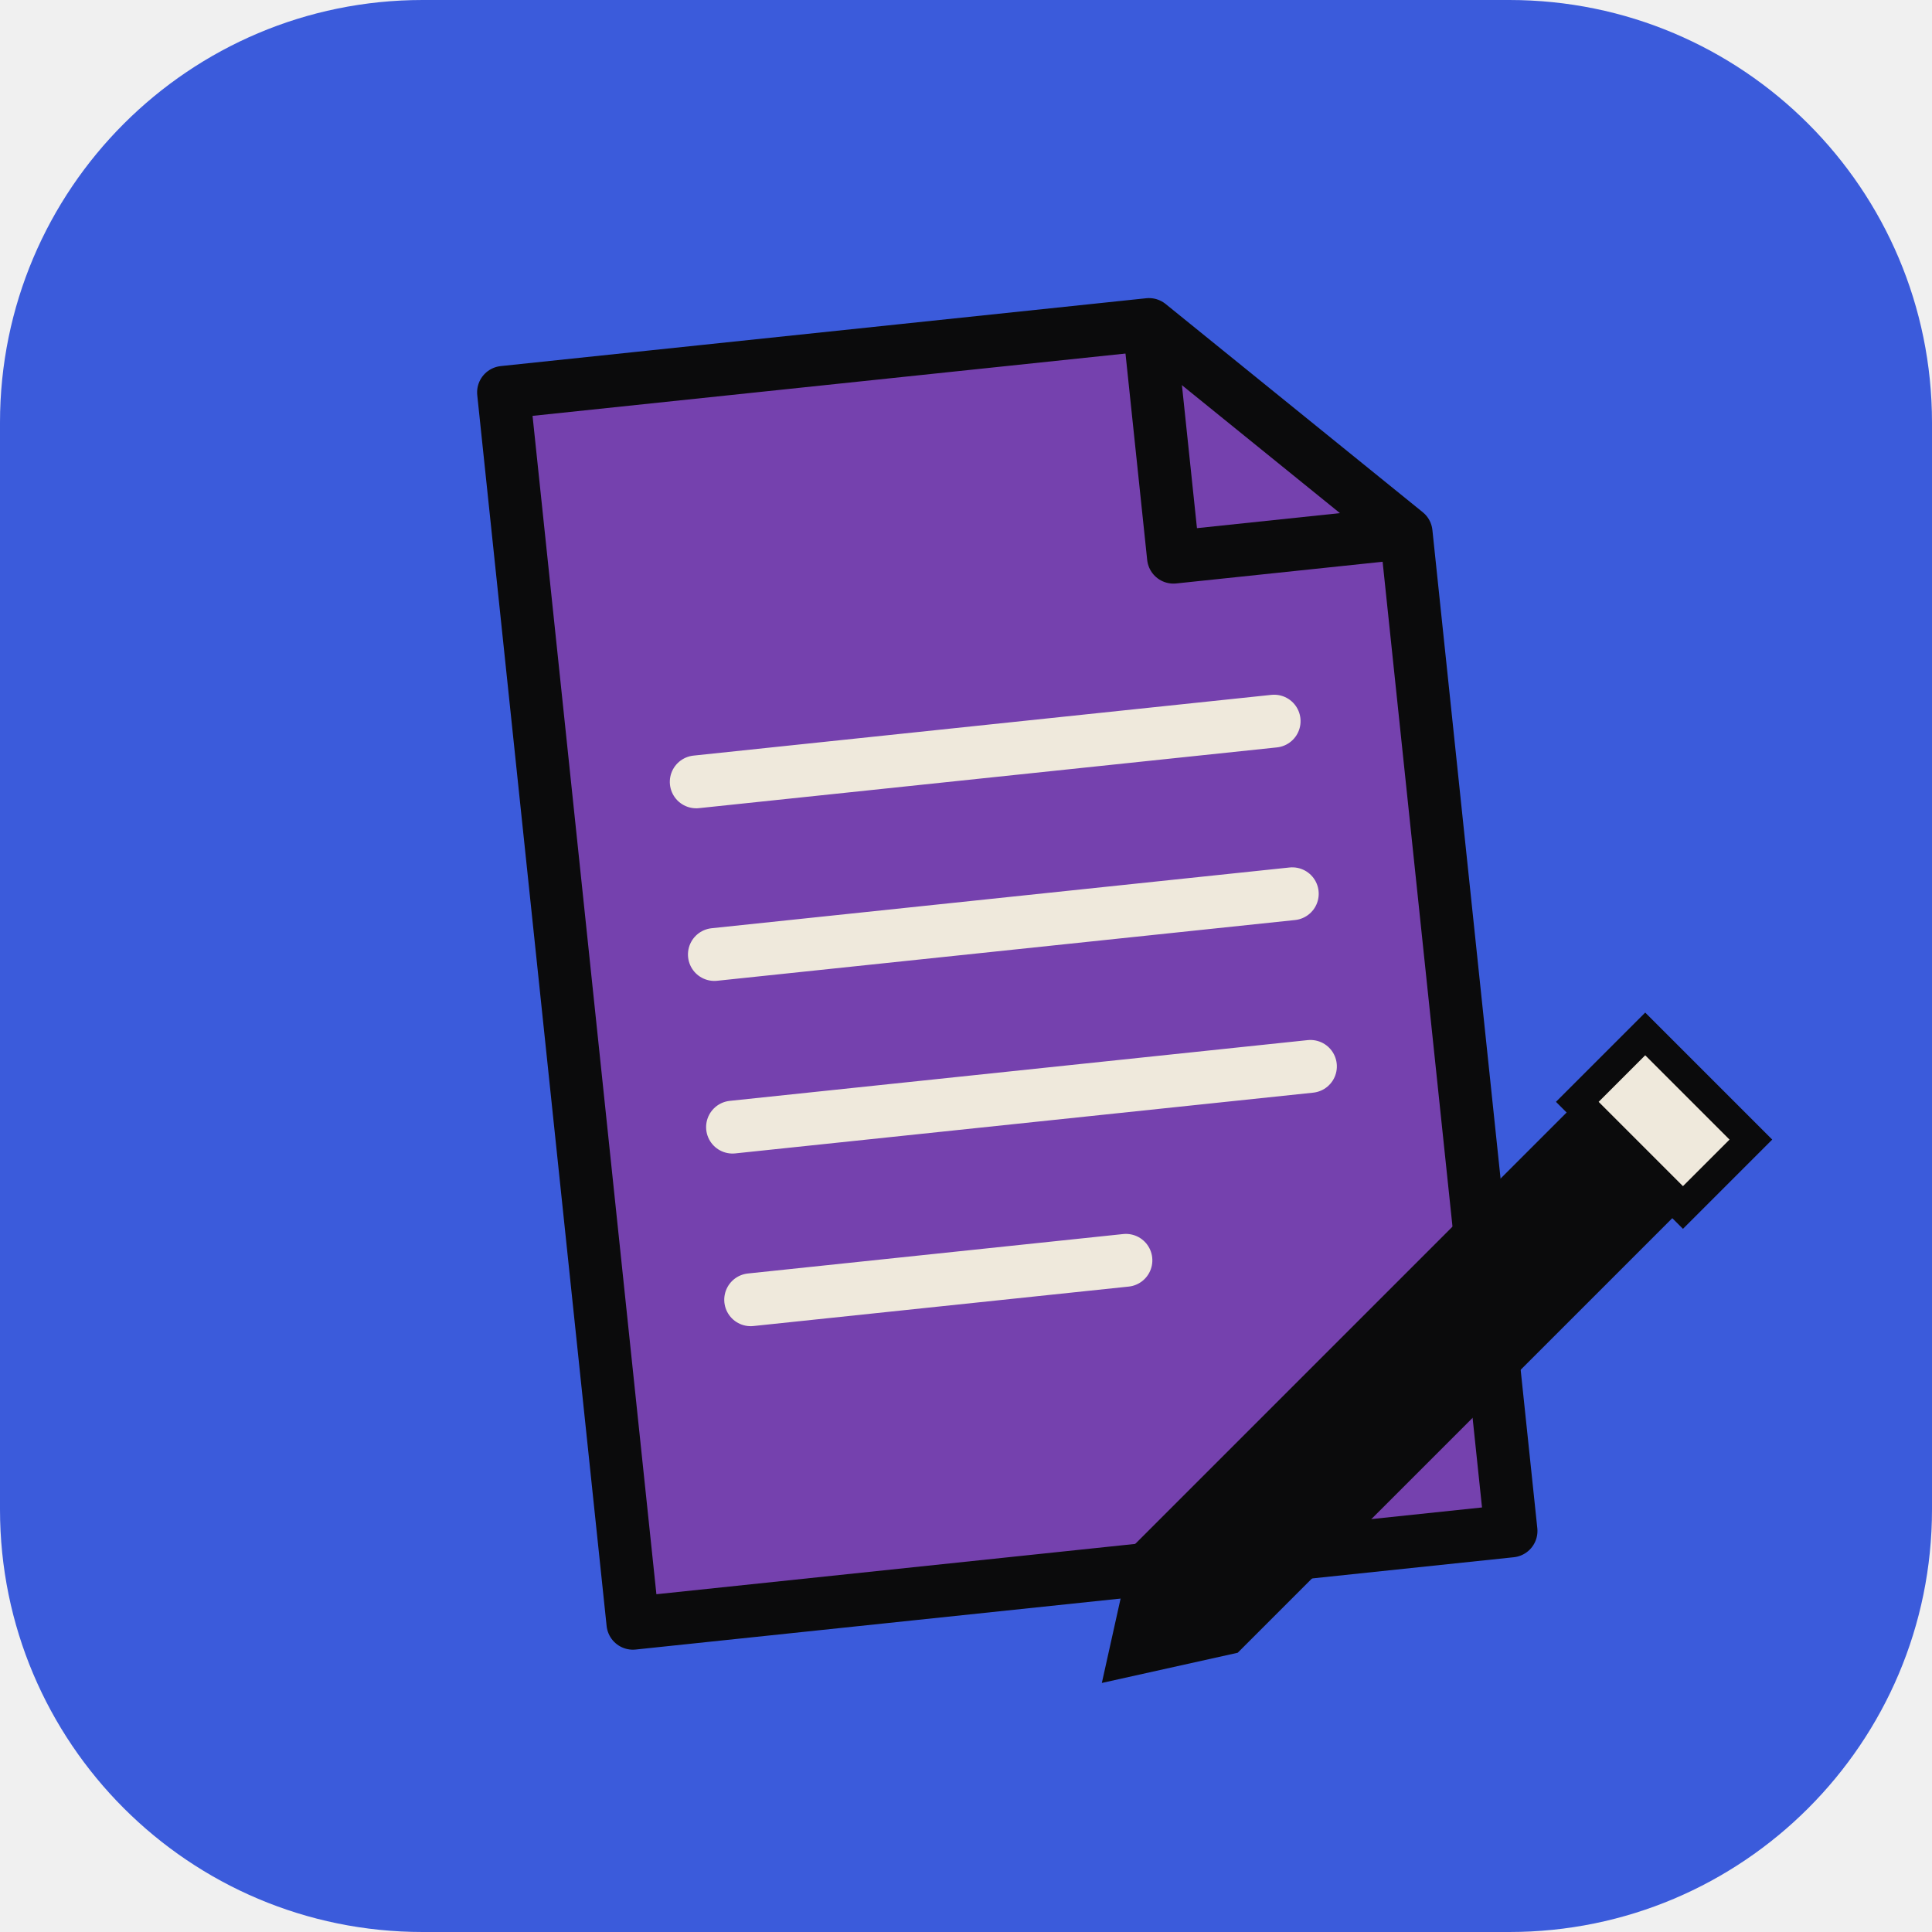
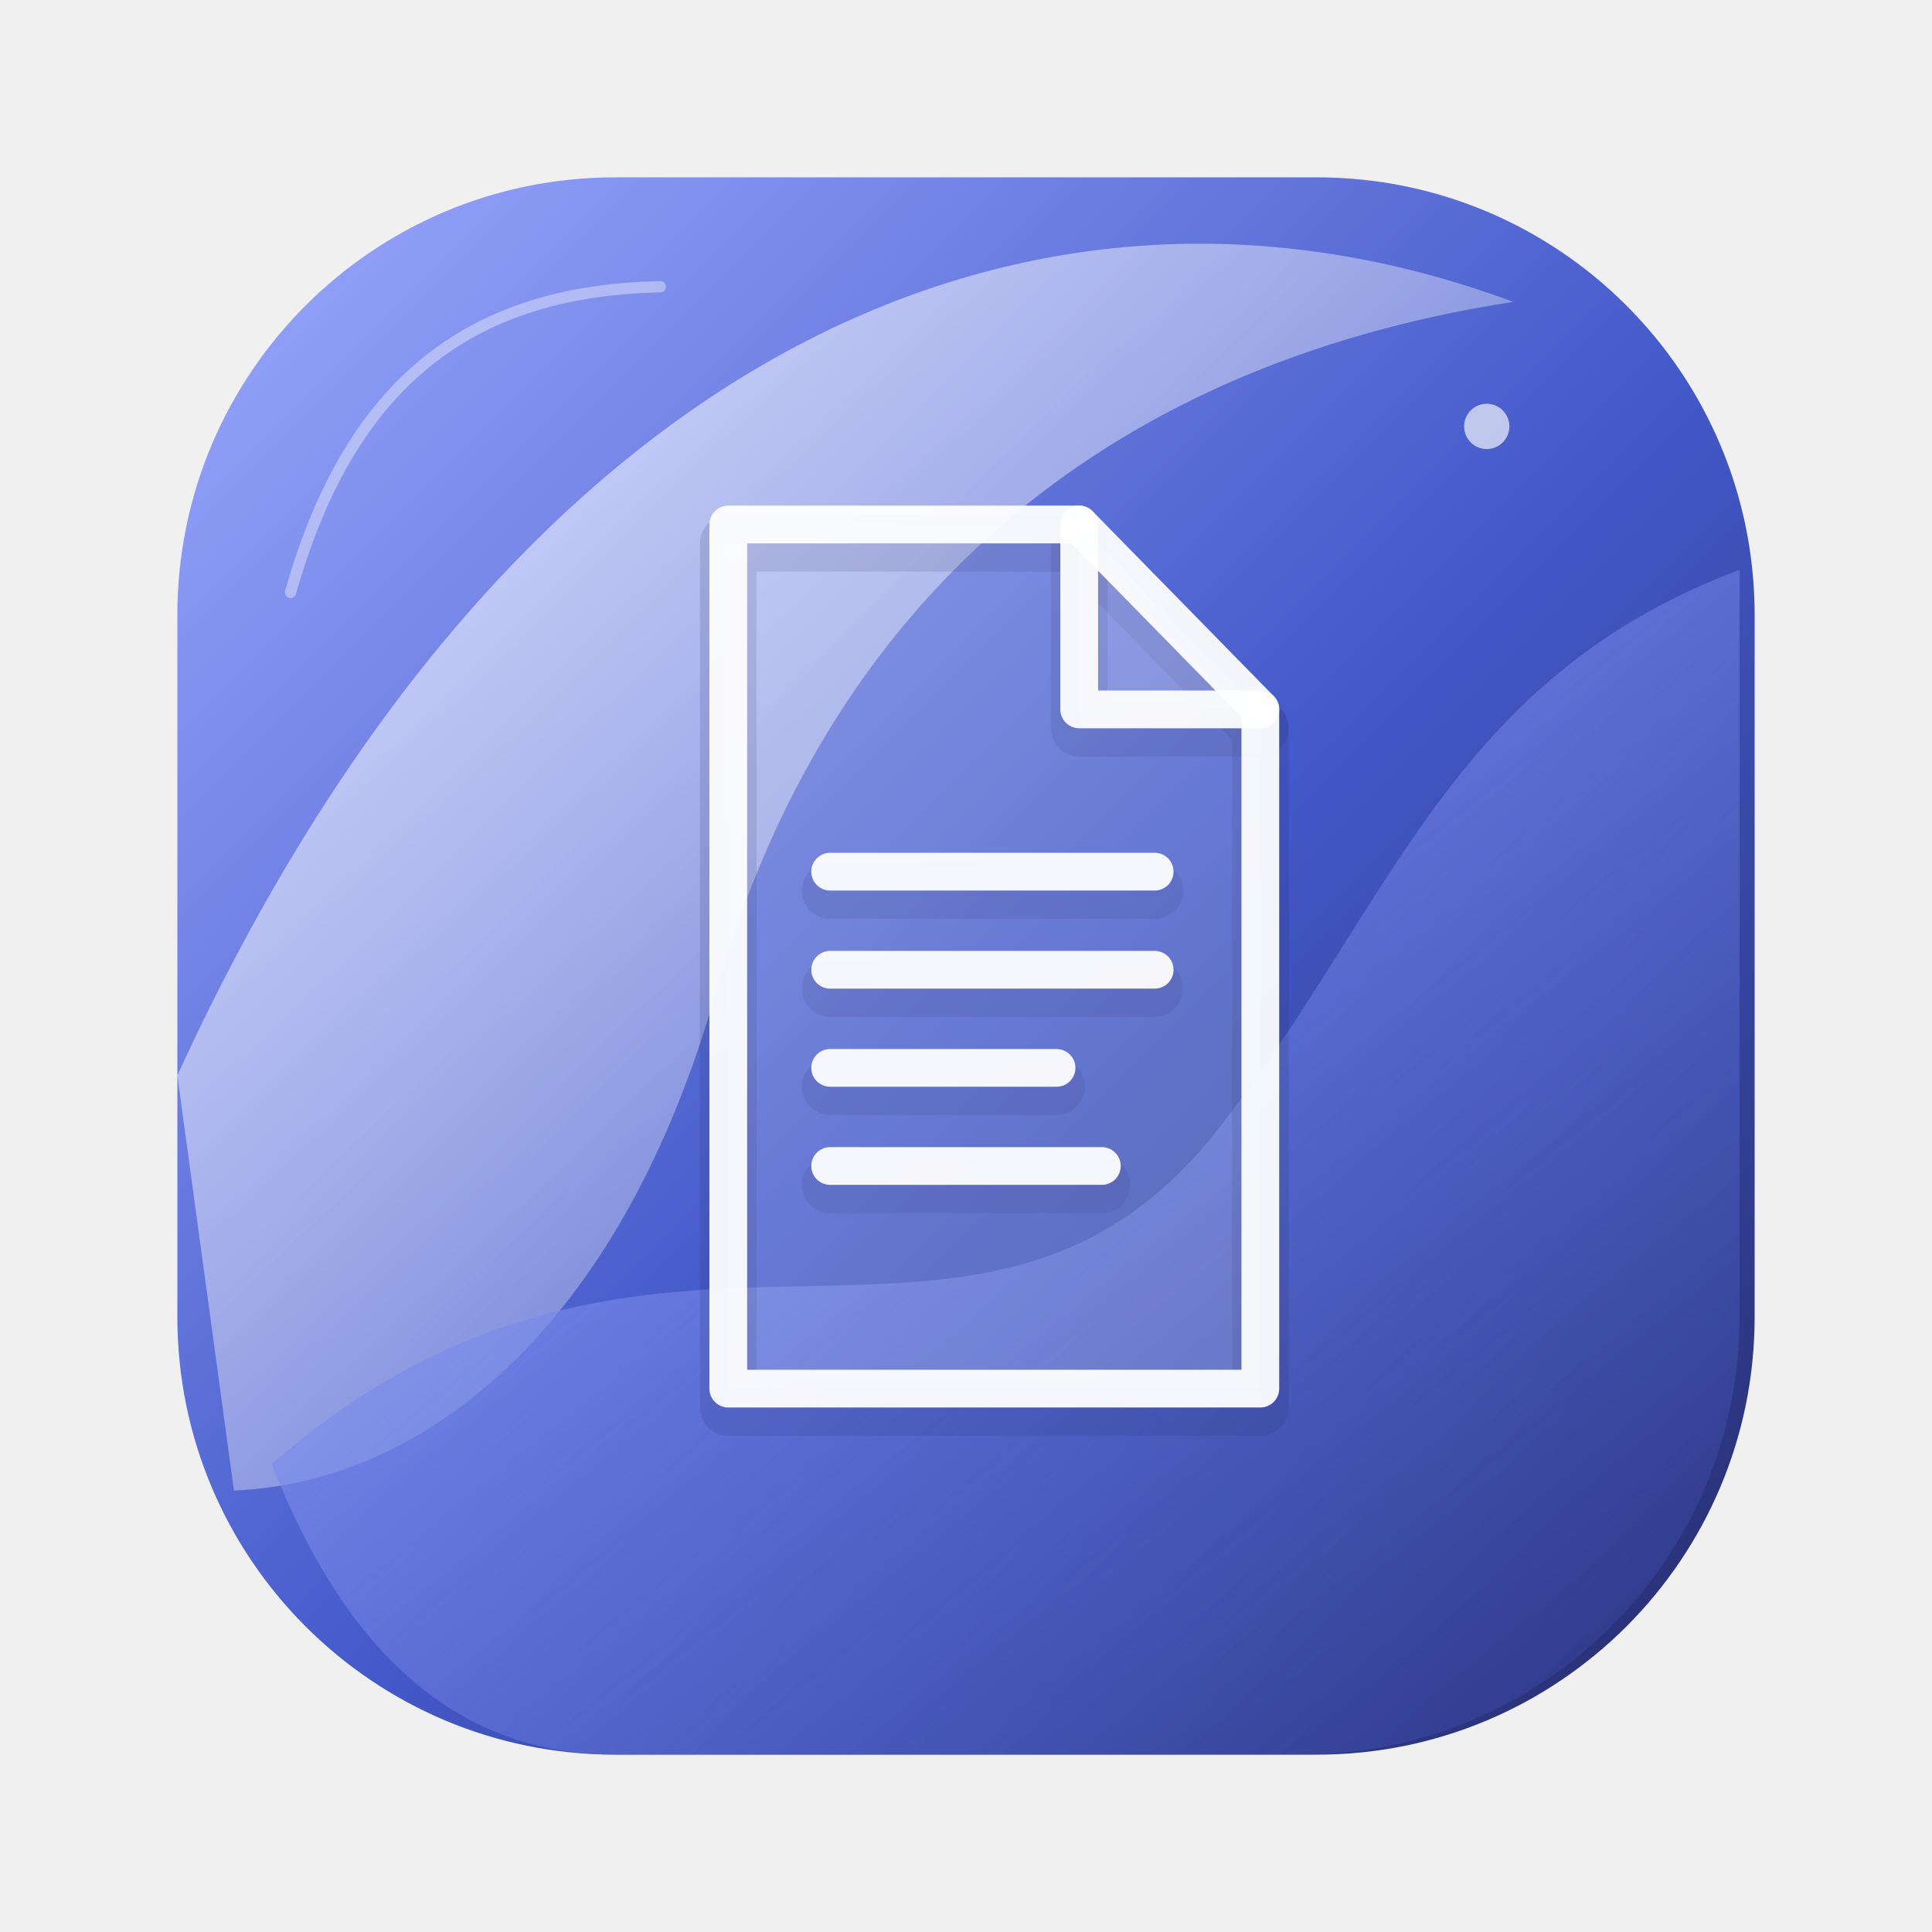
- <svg xmlns="http://www.w3.org/2000/svg" viewBox="0 0 512 512">
-   <rect width="512" height="512" rx="112" fill="#3B5BDB" />
-   <g transform="rotate(-6 256 256)">
-     <path d="M150 92 H322 L384 154 V420 H150 Z" fill="#7541AE" stroke="#0b0b0c" stroke-width="14" stroke-linejoin="round" />
-     <path d="M322 92 V154 H384" fill="none" stroke="#0b0b0c" stroke-width="14" stroke-linejoin="round" />
-     <g stroke="#efe9dc" stroke-width="14" stroke-linecap="round">
-       <line x1="190" y1="200" x2="344" y2="200" />
-       <line x1="190" y1="246" x2="344" y2="246" />
-       <line x1="190" y1="292" x2="344" y2="292" />
-       <line x1="190" y1="338" x2="290" y2="338" />
-     </g>
+ <svg xmlns="http://www.w3.org/2000/svg" width="1024" height="1024" viewBox="0 0 512 512" role="img" aria-labelledby="title">
+   <defs>
+     <linearGradient id="base" x1="0" y1="0" x2="1" y2="1">
+       <stop stop-color="#9DAAFF" />
+       <stop offset=".54" stop-color="#4359C9" />
+       <stop offset="1" stop-color="#252A69" />
+     </linearGradient>
+     <linearGradient id="veil" x1="0" y1="0" x2="1" y2="1">
+       <stop stop-color="white" stop-opacity=".7" />
+       <stop offset="1" stop-color="white" stop-opacity=".03" />
+     </linearGradient>
+     <linearGradient id="ribbon" x1="0" y1="0" x2="1" y2="1">
+       <stop stop-color="#9DAAFF" />
+       <stop offset="1" stop-color="#4359C9" stop-opacity=".15" />
+     </linearGradient>
+   </defs>
+   <rect x="47" y="47" width="418" height="418" rx="116" fill="url(#base)" />
+   <path d="M47 285C134 95 272 32 401 80 291 97 219 161 190 262 164 354 111 393 62 395z" fill="url(#veil)" />
+   <path d="M72 388c102-89 187-7 251-89 46-59 61-119 138-148v198c0 64-52 116-116 116H163c-41 0-71-26-91-77z" fill="url(#ribbon)" />
+   <path d="M77 157c15-53 45-80 98-81" fill="none" stroke="white" stroke-opacity=".38" stroke-width="3" stroke-linecap="round" />
+   <g fill="white" fill-opacity=".09" stroke="#252A69" stroke-opacity=".15" stroke-width="15" stroke-linejoin="round" stroke-linecap="round" transform="translate(0 5)">
+     <path d="M193 139h93l48 49v180H193z" />
+     <path d="M286 139v49h48" />
+     <path d="M220 231h86M220 257h86M220 283h60M220 309h72" />
  </g>
-   <path d="M300 410 L418 292 L446 320 L328 438 L292 446 Z" fill="#0b0b0c" />
-   <path d="M418 292 L436 274 L464 302 L446 320 Z" fill="#efe9dc" stroke="#0b0b0c" stroke-width="8" />
+   <g fill="white" fill-opacity=".1" stroke="#fff" stroke-opacity=".94" stroke-width="10" stroke-linejoin="round" stroke-linecap="round">
+     <path d="M193 139h93l48 49v180H193z" />
+     <path d="M286 139v49h48" />
+     <path d="M220 231h86M220 257h86M220 283h60M220 309h72" />
+   </g>
+   <circle cx="394" cy="113" r="6" fill="white" fill-opacity=".65" />
</svg>
